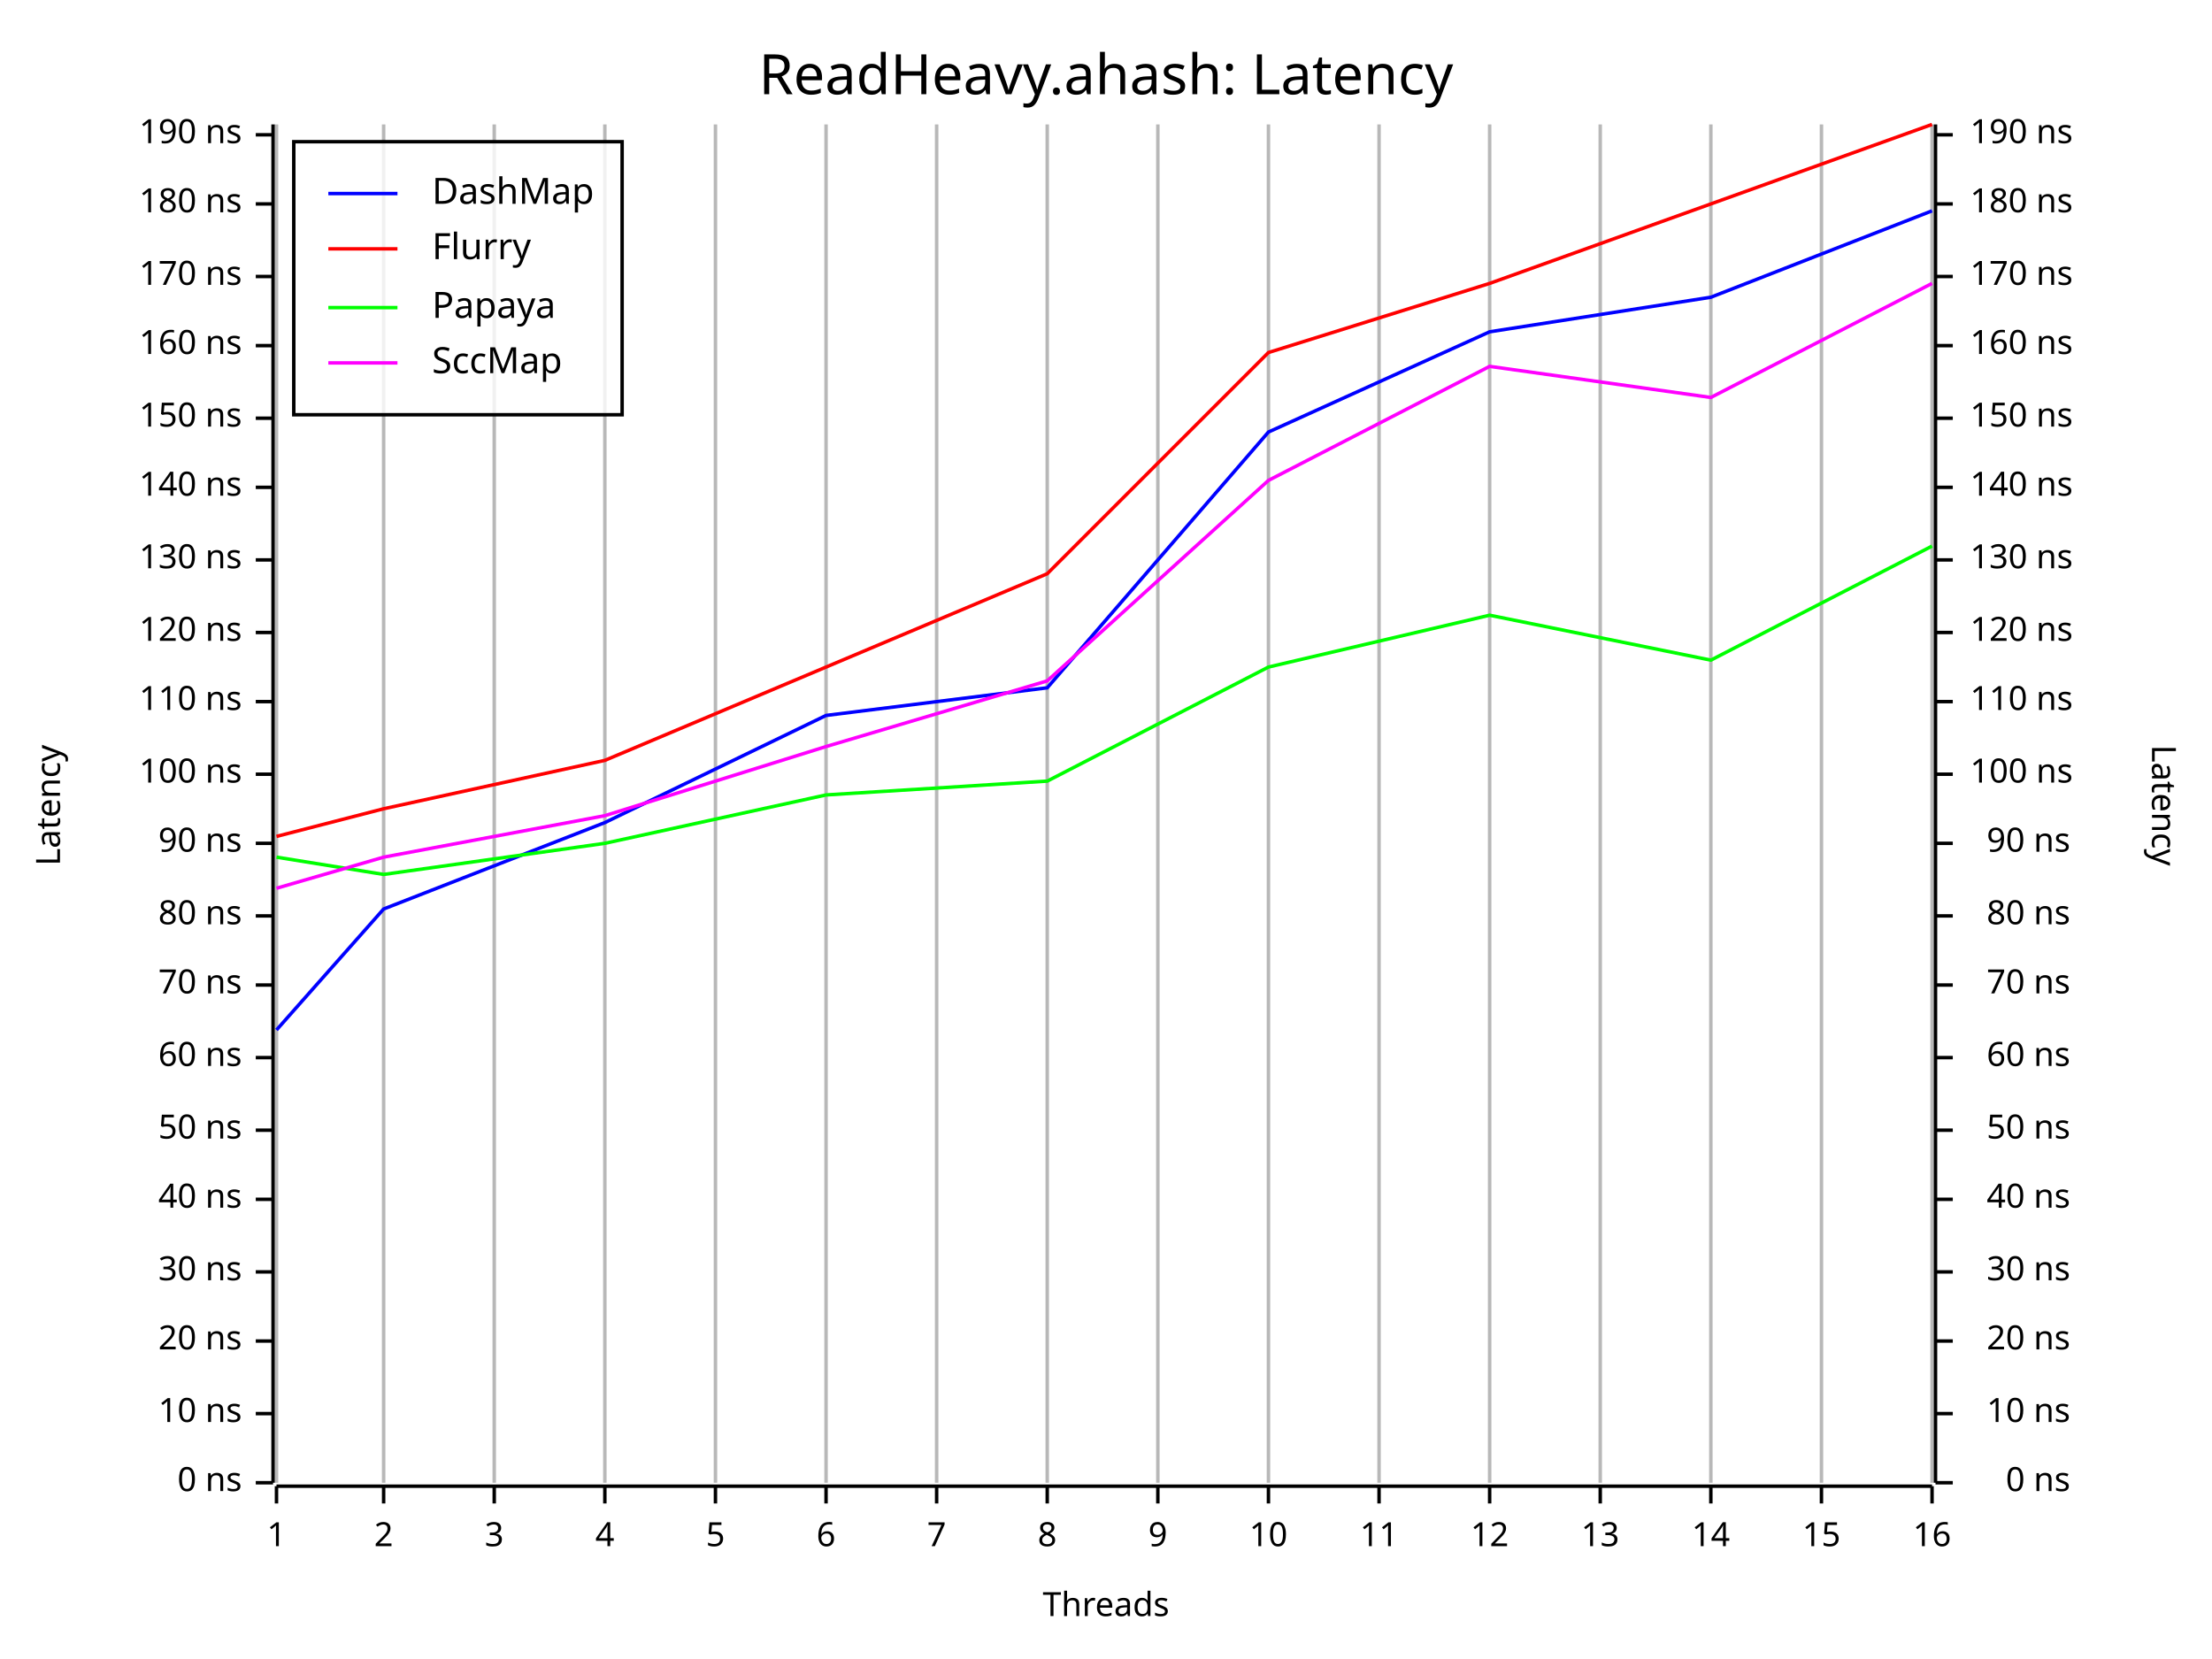
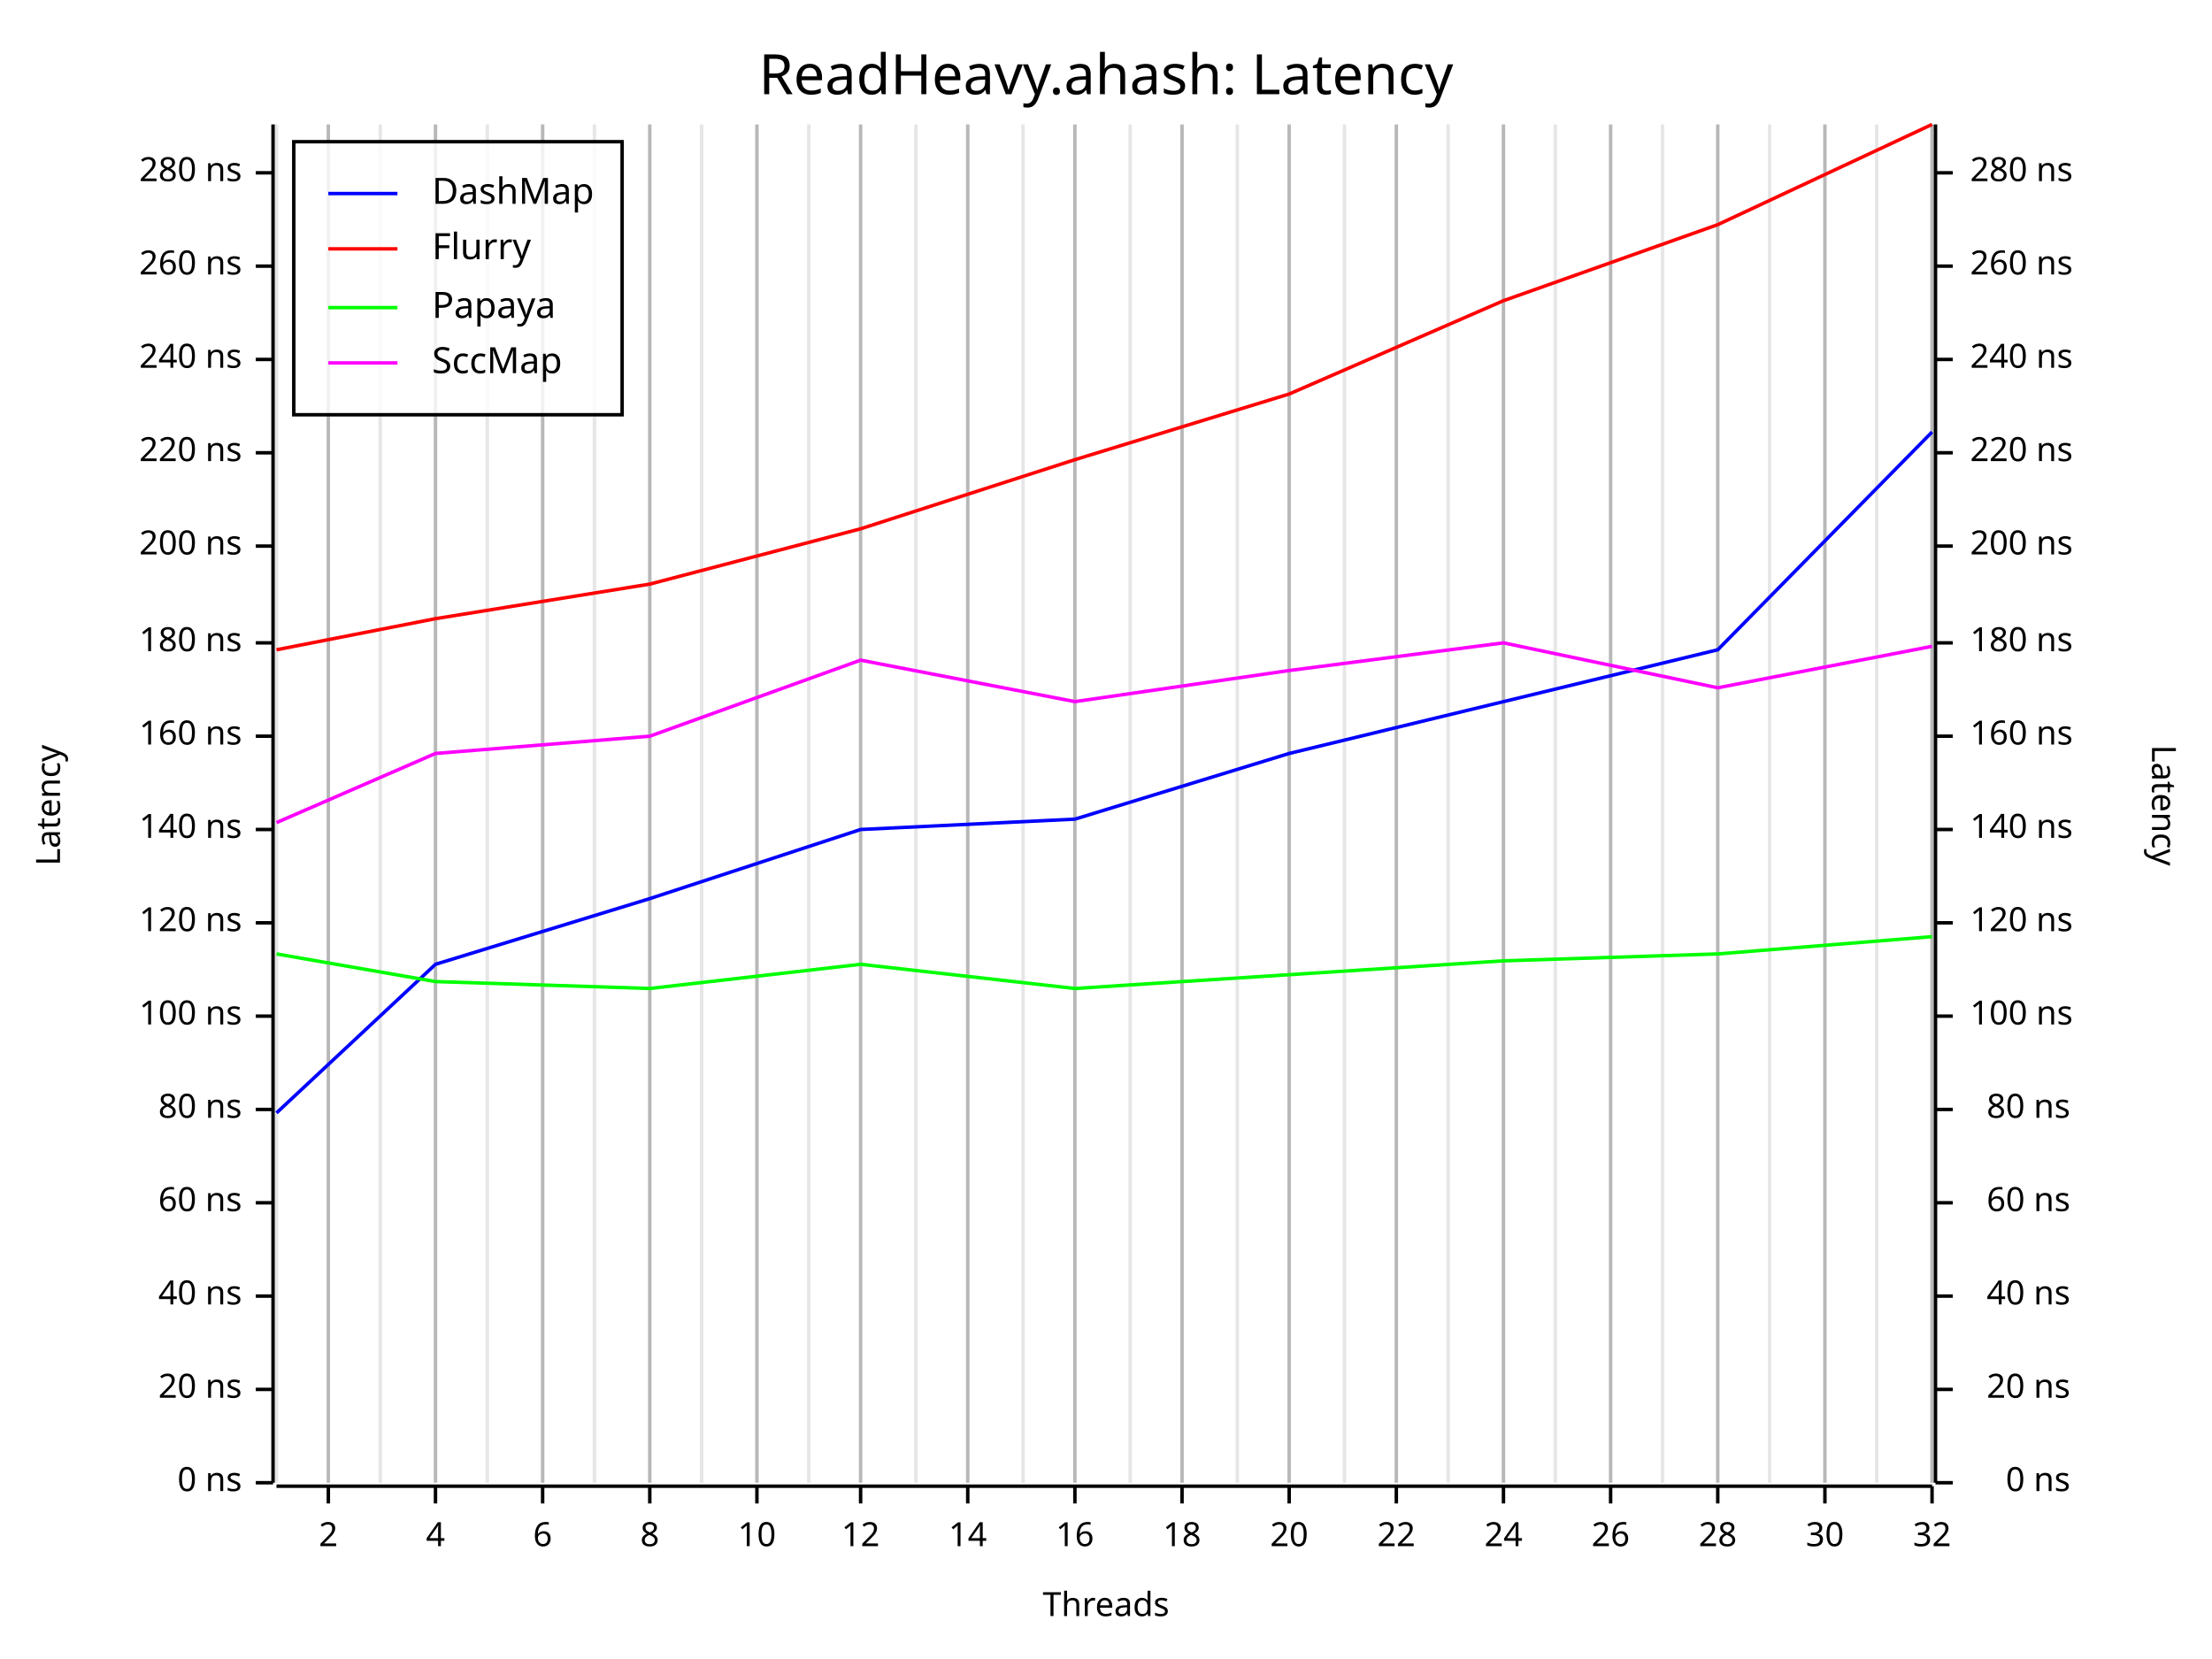
<svg xmlns="http://www.w3.org/2000/svg" width="640" height="480" viewBox="0 0 640 480">
  <rect x="0" y="0" width="640" height="480" opacity="1" fill="#FFFFFF" stroke="none" />
  <text x="320" y="15" dy="0.76em" text-anchor="middle" font-family="Fira Code" font-size="16.129" opacity="1" fill="#000000">
ReadHeavy.ahash: Latency
</text>
  <line opacity="0.1" stroke="#000000" stroke-width="1" x1="80" y1="429" x2="80" y2="36" />
-   <line opacity="0.1" stroke="#000000" stroke-width="1" x1="111" y1="429" x2="111" y2="36" />
-   <line opacity="0.1" stroke="#000000" stroke-width="1" x1="143" y1="429" x2="143" y2="36" />
-   <line opacity="0.1" stroke="#000000" stroke-width="1" x1="175" y1="429" x2="175" y2="36" />
-   <line opacity="0.1" stroke="#000000" stroke-width="1" x1="207" y1="429" x2="207" y2="36" />
-   <line opacity="0.1" stroke="#000000" stroke-width="1" x1="239" y1="429" x2="239" y2="36" />
-   <line opacity="0.1" stroke="#000000" stroke-width="1" x1="271" y1="429" x2="271" y2="36" />
-   <line opacity="0.1" stroke="#000000" stroke-width="1" x1="303" y1="429" x2="303" y2="36" />
-   <line opacity="0.1" stroke="#000000" stroke-width="1" x1="335" y1="429" x2="335" y2="36" />
-   <line opacity="0.1" stroke="#000000" stroke-width="1" x1="367" y1="429" x2="367" y2="36" />
-   <line opacity="0.1" stroke="#000000" stroke-width="1" x1="399" y1="429" x2="399" y2="36" />
-   <line opacity="0.1" stroke="#000000" stroke-width="1" x1="431" y1="429" x2="431" y2="36" />
-   <line opacity="0.1" stroke="#000000" stroke-width="1" x1="463" y1="429" x2="463" y2="36" />
-   <line opacity="0.1" stroke="#000000" stroke-width="1" x1="495" y1="429" x2="495" y2="36" />
-   <line opacity="0.1" stroke="#000000" stroke-width="1" x1="527" y1="429" x2="527" y2="36" />
+   <line opacity="0.1" stroke="#000000" stroke-width="1" x1="95" y1="429" x2="95" y2="36" />
+   <line opacity="0.1" stroke="#000000" stroke-width="1" x1="110" y1="429" x2="110" y2="36" />
+   <line opacity="0.1" stroke="#000000" stroke-width="1" x1="126" y1="429" x2="126" y2="36" />
+   <line opacity="0.1" stroke="#000000" stroke-width="1" x1="141" y1="429" x2="141" y2="36" />
+   <line opacity="0.1" stroke="#000000" stroke-width="1" x1="157" y1="429" x2="157" y2="36" />
+   <line opacity="0.1" stroke="#000000" stroke-width="1" x1="172" y1="429" x2="172" y2="36" />
+   <line opacity="0.1" stroke="#000000" stroke-width="1" x1="188" y1="429" x2="188" y2="36" />
+   <line opacity="0.1" stroke="#000000" stroke-width="1" x1="203" y1="429" x2="203" y2="36" />
+   <line opacity="0.1" stroke="#000000" stroke-width="1" x1="219" y1="429" x2="219" y2="36" />
+   <line opacity="0.1" stroke="#000000" stroke-width="1" x1="234" y1="429" x2="234" y2="36" />
+   <line opacity="0.1" stroke="#000000" stroke-width="1" x1="249" y1="429" x2="249" y2="36" />
+   <line opacity="0.1" stroke="#000000" stroke-width="1" x1="265" y1="429" x2="265" y2="36" />
+   <line opacity="0.1" stroke="#000000" stroke-width="1" x1="280" y1="429" x2="280" y2="36" />
+   <line opacity="0.1" stroke="#000000" stroke-width="1" x1="296" y1="429" x2="296" y2="36" />
+   <line opacity="0.1" stroke="#000000" stroke-width="1" x1="311" y1="429" x2="311" y2="36" />
+   <line opacity="0.1" stroke="#000000" stroke-width="1" x1="327" y1="429" x2="327" y2="36" />
+   <line opacity="0.1" stroke="#000000" stroke-width="1" x1="342" y1="429" x2="342" y2="36" />
+   <line opacity="0.1" stroke="#000000" stroke-width="1" x1="358" y1="429" x2="358" y2="36" />
+   <line opacity="0.1" stroke="#000000" stroke-width="1" x1="373" y1="429" x2="373" y2="36" />
+   <line opacity="0.1" stroke="#000000" stroke-width="1" x1="389" y1="429" x2="389" y2="36" />
+   <line opacity="0.1" stroke="#000000" stroke-width="1" x1="404" y1="429" x2="404" y2="36" />
+   <line opacity="0.1" stroke="#000000" stroke-width="1" x1="419" y1="429" x2="419" y2="36" />
+   <line opacity="0.1" stroke="#000000" stroke-width="1" x1="435" y1="429" x2="435" y2="36" />
+   <line opacity="0.1" stroke="#000000" stroke-width="1" x1="450" y1="429" x2="450" y2="36" />
+   <line opacity="0.1" stroke="#000000" stroke-width="1" x1="466" y1="429" x2="466" y2="36" />
+   <line opacity="0.1" stroke="#000000" stroke-width="1" x1="481" y1="429" x2="481" y2="36" />
+   <line opacity="0.1" stroke="#000000" stroke-width="1" x1="497" y1="429" x2="497" y2="36" />
+   <line opacity="0.1" stroke="#000000" stroke-width="1" x1="512" y1="429" x2="512" y2="36" />
+   <line opacity="0.1" stroke="#000000" stroke-width="1" x1="528" y1="429" x2="528" y2="36" />
+   <line opacity="0.1" stroke="#000000" stroke-width="1" x1="543" y1="429" x2="543" y2="36" />
  <line opacity="0.1" stroke="#000000" stroke-width="1" x1="559" y1="429" x2="559" y2="36" />
  <text x="10" y="233" dy="0.76em" text-anchor="middle" font-family="sans-serif" font-size="9.677" opacity="1" fill="#000000" transform="rotate(270, 10, 233)">
Latency
</text>
  <text x="320" y="470" dy="-0.5ex" text-anchor="middle" font-family="sans-serif" font-size="9.677" opacity="1" fill="#000000">
Threads
</text>
  <text x="630" y="233" dy="0.76em" text-anchor="middle" font-family="sans-serif" font-size="9.677" opacity="1" fill="#000000" transform="rotate(90, 630, 233)">
Latency
</text>
-   <line opacity="0.2" stroke="#000000" stroke-width="1" x1="80" y1="429" x2="80" y2="36" />
-   <line opacity="0.2" stroke="#000000" stroke-width="1" x1="111" y1="429" x2="111" y2="36" />
-   <line opacity="0.2" stroke="#000000" stroke-width="1" x1="143" y1="429" x2="143" y2="36" />
-   <line opacity="0.2" stroke="#000000" stroke-width="1" x1="175" y1="429" x2="175" y2="36" />
-   <line opacity="0.2" stroke="#000000" stroke-width="1" x1="207" y1="429" x2="207" y2="36" />
-   <line opacity="0.2" stroke="#000000" stroke-width="1" x1="239" y1="429" x2="239" y2="36" />
-   <line opacity="0.2" stroke="#000000" stroke-width="1" x1="271" y1="429" x2="271" y2="36" />
-   <line opacity="0.2" stroke="#000000" stroke-width="1" x1="303" y1="429" x2="303" y2="36" />
-   <line opacity="0.2" stroke="#000000" stroke-width="1" x1="335" y1="429" x2="335" y2="36" />
-   <line opacity="0.2" stroke="#000000" stroke-width="1" x1="367" y1="429" x2="367" y2="36" />
-   <line opacity="0.2" stroke="#000000" stroke-width="1" x1="399" y1="429" x2="399" y2="36" />
-   <line opacity="0.2" stroke="#000000" stroke-width="1" x1="431" y1="429" x2="431" y2="36" />
-   <line opacity="0.2" stroke="#000000" stroke-width="1" x1="463" y1="429" x2="463" y2="36" />
-   <line opacity="0.2" stroke="#000000" stroke-width="1" x1="495" y1="429" x2="495" y2="36" />
-   <line opacity="0.2" stroke="#000000" stroke-width="1" x1="527" y1="429" x2="527" y2="36" />
+   <line opacity="0.2" stroke="#000000" stroke-width="1" x1="95" y1="429" x2="95" y2="36" />
+   <line opacity="0.2" stroke="#000000" stroke-width="1" x1="126" y1="429" x2="126" y2="36" />
+   <line opacity="0.2" stroke="#000000" stroke-width="1" x1="157" y1="429" x2="157" y2="36" />
+   <line opacity="0.2" stroke="#000000" stroke-width="1" x1="188" y1="429" x2="188" y2="36" />
+   <line opacity="0.2" stroke="#000000" stroke-width="1" x1="219" y1="429" x2="219" y2="36" />
+   <line opacity="0.2" stroke="#000000" stroke-width="1" x1="249" y1="429" x2="249" y2="36" />
+   <line opacity="0.2" stroke="#000000" stroke-width="1" x1="280" y1="429" x2="280" y2="36" />
+   <line opacity="0.2" stroke="#000000" stroke-width="1" x1="311" y1="429" x2="311" y2="36" />
+   <line opacity="0.2" stroke="#000000" stroke-width="1" x1="342" y1="429" x2="342" y2="36" />
+   <line opacity="0.2" stroke="#000000" stroke-width="1" x1="373" y1="429" x2="373" y2="36" />
+   <line opacity="0.2" stroke="#000000" stroke-width="1" x1="404" y1="429" x2="404" y2="36" />
+   <line opacity="0.2" stroke="#000000" stroke-width="1" x1="435" y1="429" x2="435" y2="36" />
+   <line opacity="0.2" stroke="#000000" stroke-width="1" x1="466" y1="429" x2="466" y2="36" />
+   <line opacity="0.2" stroke="#000000" stroke-width="1" x1="497" y1="429" x2="497" y2="36" />
+   <line opacity="0.2" stroke="#000000" stroke-width="1" x1="528" y1="429" x2="528" y2="36" />
  <line opacity="0.2" stroke="#000000" stroke-width="1" x1="559" y1="429" x2="559" y2="36" />
  <polyline fill="none" opacity="1" stroke="#000000" stroke-width="1" points="79,36 79,429 " />
  <text x="70" y="429" dy="0.5ex" text-anchor="end" font-family="sans-serif" font-size="9.677" opacity="1" fill="#000000">
0 ns
</text>
  <polyline fill="none" opacity="1" stroke="#000000" stroke-width="1" points="74,429 79,429 " />
-   <text x="70" y="409" dy="0.5ex" text-anchor="end" font-family="sans-serif" font-size="9.677" opacity="1" fill="#000000">
- 10 ns
- </text>
-   <polyline fill="none" opacity="1" stroke="#000000" stroke-width="1" points="74,409 79,409 " />
-   <text x="70" y="388" dy="0.5ex" text-anchor="end" font-family="sans-serif" font-size="9.677" opacity="1" fill="#000000">
+   <text x="70" y="402" dy="0.5ex" text-anchor="end" font-family="sans-serif" font-size="9.677" opacity="1" fill="#000000">
20 ns
</text>
-   <polyline fill="none" opacity="1" stroke="#000000" stroke-width="1" points="74,388 79,388 " />
-   <text x="70" y="368" dy="0.5ex" text-anchor="end" font-family="sans-serif" font-size="9.677" opacity="1" fill="#000000">
- 30 ns
- </text>
-   <polyline fill="none" opacity="1" stroke="#000000" stroke-width="1" points="74,368 79,368 " />
-   <text x="70" y="347" dy="0.5ex" text-anchor="end" font-family="sans-serif" font-size="9.677" opacity="1" fill="#000000">
+   <polyline fill="none" opacity="1" stroke="#000000" stroke-width="1" points="74,402 79,402 " />
+   <text x="70" y="375" dy="0.5ex" text-anchor="end" font-family="sans-serif" font-size="9.677" opacity="1" fill="#000000">
40 ns
</text>
-   <polyline fill="none" opacity="1" stroke="#000000" stroke-width="1" points="74,347 79,347 " />
-   <text x="70" y="327" dy="0.5ex" text-anchor="end" font-family="sans-serif" font-size="9.677" opacity="1" fill="#000000">
- 50 ns
- </text>
-   <polyline fill="none" opacity="1" stroke="#000000" stroke-width="1" points="74,327 79,327 " />
-   <text x="70" y="306" dy="0.5ex" text-anchor="end" font-family="sans-serif" font-size="9.677" opacity="1" fill="#000000">
+   <polyline fill="none" opacity="1" stroke="#000000" stroke-width="1" points="74,375 79,375 " />
+   <text x="70" y="348" dy="0.5ex" text-anchor="end" font-family="sans-serif" font-size="9.677" opacity="1" fill="#000000">
60 ns
</text>
-   <polyline fill="none" opacity="1" stroke="#000000" stroke-width="1" points="74,306 79,306 " />
-   <text x="70" y="285" dy="0.5ex" text-anchor="end" font-family="sans-serif" font-size="9.677" opacity="1" fill="#000000">
- 70 ns
- </text>
-   <polyline fill="none" opacity="1" stroke="#000000" stroke-width="1" points="74,285 79,285 " />
-   <text x="70" y="265" dy="0.5ex" text-anchor="end" font-family="sans-serif" font-size="9.677" opacity="1" fill="#000000">
+   <polyline fill="none" opacity="1" stroke="#000000" stroke-width="1" points="74,348 79,348 " />
+   <text x="70" y="321" dy="0.5ex" text-anchor="end" font-family="sans-serif" font-size="9.677" opacity="1" fill="#000000">
80 ns
</text>
-   <polyline fill="none" opacity="1" stroke="#000000" stroke-width="1" points="74,265 79,265 " />
-   <text x="70" y="244" dy="0.5ex" text-anchor="end" font-family="sans-serif" font-size="9.677" opacity="1" fill="#000000">
- 90 ns
- </text>
-   <polyline fill="none" opacity="1" stroke="#000000" stroke-width="1" points="74,244 79,244 " />
-   <text x="70" y="224" dy="0.5ex" text-anchor="end" font-family="sans-serif" font-size="9.677" opacity="1" fill="#000000">
+   <polyline fill="none" opacity="1" stroke="#000000" stroke-width="1" points="74,321 79,321 " />
+   <text x="70" y="294" dy="0.5ex" text-anchor="end" font-family="sans-serif" font-size="9.677" opacity="1" fill="#000000">
100 ns
</text>
-   <polyline fill="none" opacity="1" stroke="#000000" stroke-width="1" points="74,224 79,224 " />
-   <text x="70" y="203" dy="0.5ex" text-anchor="end" font-family="sans-serif" font-size="9.677" opacity="1" fill="#000000">
- 110 ns
- </text>
-   <polyline fill="none" opacity="1" stroke="#000000" stroke-width="1" points="74,203 79,203 " />
-   <text x="70" y="183" dy="0.5ex" text-anchor="end" font-family="sans-serif" font-size="9.677" opacity="1" fill="#000000">
+   <polyline fill="none" opacity="1" stroke="#000000" stroke-width="1" points="74,294 79,294 " />
+   <text x="70" y="267" dy="0.5ex" text-anchor="end" font-family="sans-serif" font-size="9.677" opacity="1" fill="#000000">
120 ns
</text>
-   <polyline fill="none" opacity="1" stroke="#000000" stroke-width="1" points="74,183 79,183 " />
-   <text x="70" y="162" dy="0.5ex" text-anchor="end" font-family="sans-serif" font-size="9.677" opacity="1" fill="#000000">
- 130 ns
- </text>
-   <polyline fill="none" opacity="1" stroke="#000000" stroke-width="1" points="74,162 79,162 " />
-   <text x="70" y="141" dy="0.5ex" text-anchor="end" font-family="sans-serif" font-size="9.677" opacity="1" fill="#000000">
+   <polyline fill="none" opacity="1" stroke="#000000" stroke-width="1" points="74,267 79,267 " />
+   <text x="70" y="240" dy="0.5ex" text-anchor="end" font-family="sans-serif" font-size="9.677" opacity="1" fill="#000000">
140 ns
</text>
-   <polyline fill="none" opacity="1" stroke="#000000" stroke-width="1" points="74,141 79,141 " />
-   <text x="70" y="121" dy="0.5ex" text-anchor="end" font-family="sans-serif" font-size="9.677" opacity="1" fill="#000000">
- 150 ns
- </text>
-   <polyline fill="none" opacity="1" stroke="#000000" stroke-width="1" points="74,121 79,121 " />
-   <text x="70" y="100" dy="0.5ex" text-anchor="end" font-family="sans-serif" font-size="9.677" opacity="1" fill="#000000">
+   <polyline fill="none" opacity="1" stroke="#000000" stroke-width="1" points="74,240 79,240 " />
+   <text x="70" y="213" dy="0.5ex" text-anchor="end" font-family="sans-serif" font-size="9.677" opacity="1" fill="#000000">
160 ns
</text>
-   <polyline fill="none" opacity="1" stroke="#000000" stroke-width="1" points="74,100 79,100 " />
-   <text x="70" y="80" dy="0.5ex" text-anchor="end" font-family="sans-serif" font-size="9.677" opacity="1" fill="#000000">
- 170 ns
- </text>
-   <polyline fill="none" opacity="1" stroke="#000000" stroke-width="1" points="74,80 79,80 " />
-   <text x="70" y="59" dy="0.5ex" text-anchor="end" font-family="sans-serif" font-size="9.677" opacity="1" fill="#000000">
+   <polyline fill="none" opacity="1" stroke="#000000" stroke-width="1" points="74,213 79,213 " />
+   <text x="70" y="186" dy="0.5ex" text-anchor="end" font-family="sans-serif" font-size="9.677" opacity="1" fill="#000000">
180 ns
</text>
-   <polyline fill="none" opacity="1" stroke="#000000" stroke-width="1" points="74,59 79,59 " />
-   <text x="70" y="39" dy="0.5ex" text-anchor="end" font-family="sans-serif" font-size="9.677" opacity="1" fill="#000000">
- 190 ns
- </text>
-   <polyline fill="none" opacity="1" stroke="#000000" stroke-width="1" points="74,39 79,39 " />
+   <polyline fill="none" opacity="1" stroke="#000000" stroke-width="1" points="74,186 79,186 " />
+   <text x="70" y="158" dy="0.5ex" text-anchor="end" font-family="sans-serif" font-size="9.677" opacity="1" fill="#000000">
+ 200 ns
+ </text>
+   <polyline fill="none" opacity="1" stroke="#000000" stroke-width="1" points="74,158 79,158 " />
+   <text x="70" y="131" dy="0.5ex" text-anchor="end" font-family="sans-serif" font-size="9.677" opacity="1" fill="#000000">
+ 220 ns
+ </text>
+   <polyline fill="none" opacity="1" stroke="#000000" stroke-width="1" points="74,131 79,131 " />
+   <text x="70" y="104" dy="0.5ex" text-anchor="end" font-family="sans-serif" font-size="9.677" opacity="1" fill="#000000">
+ 240 ns
+ </text>
+   <polyline fill="none" opacity="1" stroke="#000000" stroke-width="1" points="74,104 79,104 " />
+   <text x="70" y="77" dy="0.5ex" text-anchor="end" font-family="sans-serif" font-size="9.677" opacity="1" fill="#000000">
+ 260 ns
+ </text>
+   <polyline fill="none" opacity="1" stroke="#000000" stroke-width="1" points="74,77 79,77 " />
+   <text x="70" y="50" dy="0.5ex" text-anchor="end" font-family="sans-serif" font-size="9.677" opacity="1" fill="#000000">
+ 280 ns
+ </text>
+   <polyline fill="none" opacity="1" stroke="#000000" stroke-width="1" points="74,50 79,50 " />
  <polyline fill="none" opacity="1" stroke="#000000" stroke-width="1" points="80,430 559,430 " />
-   <text x="80" y="440" dy="0.76em" text-anchor="middle" font-family="sans-serif" font-size="9.677" opacity="1" fill="#000000">
- 1
- </text>
-   <polyline fill="none" opacity="1" stroke="#000000" stroke-width="1" points="80,430 80,435 " />
-   <text x="111" y="440" dy="0.76em" text-anchor="middle" font-family="sans-serif" font-size="9.677" opacity="1" fill="#000000">
+   <text x="95" y="440" dy="0.76em" text-anchor="middle" font-family="sans-serif" font-size="9.677" opacity="1" fill="#000000">
2
</text>
-   <polyline fill="none" opacity="1" stroke="#000000" stroke-width="1" points="111,430 111,435 " />
-   <text x="143" y="440" dy="0.76em" text-anchor="middle" font-family="sans-serif" font-size="9.677" opacity="1" fill="#000000">
- 3
- </text>
-   <polyline fill="none" opacity="1" stroke="#000000" stroke-width="1" points="143,430 143,435 " />
-   <text x="175" y="440" dy="0.76em" text-anchor="middle" font-family="sans-serif" font-size="9.677" opacity="1" fill="#000000">
+   <polyline fill="none" opacity="1" stroke="#000000" stroke-width="1" points="95,430 95,435 " />
+   <text x="126" y="440" dy="0.76em" text-anchor="middle" font-family="sans-serif" font-size="9.677" opacity="1" fill="#000000">
4
</text>
-   <polyline fill="none" opacity="1" stroke="#000000" stroke-width="1" points="175,430 175,435 " />
-   <text x="207" y="440" dy="0.76em" text-anchor="middle" font-family="sans-serif" font-size="9.677" opacity="1" fill="#000000">
- 5
- </text>
-   <polyline fill="none" opacity="1" stroke="#000000" stroke-width="1" points="207,430 207,435 " />
-   <text x="239" y="440" dy="0.76em" text-anchor="middle" font-family="sans-serif" font-size="9.677" opacity="1" fill="#000000">
+   <polyline fill="none" opacity="1" stroke="#000000" stroke-width="1" points="126,430 126,435 " />
+   <text x="157" y="440" dy="0.76em" text-anchor="middle" font-family="sans-serif" font-size="9.677" opacity="1" fill="#000000">
6
</text>
-   <polyline fill="none" opacity="1" stroke="#000000" stroke-width="1" points="239,430 239,435 " />
-   <text x="271" y="440" dy="0.76em" text-anchor="middle" font-family="sans-serif" font-size="9.677" opacity="1" fill="#000000">
- 7
- </text>
-   <polyline fill="none" opacity="1" stroke="#000000" stroke-width="1" points="271,430 271,435 " />
-   <text x="303" y="440" dy="0.76em" text-anchor="middle" font-family="sans-serif" font-size="9.677" opacity="1" fill="#000000">
+   <polyline fill="none" opacity="1" stroke="#000000" stroke-width="1" points="157,430 157,435 " />
+   <text x="188" y="440" dy="0.76em" text-anchor="middle" font-family="sans-serif" font-size="9.677" opacity="1" fill="#000000">
8
</text>
-   <polyline fill="none" opacity="1" stroke="#000000" stroke-width="1" points="303,430 303,435 " />
-   <text x="335" y="440" dy="0.76em" text-anchor="middle" font-family="sans-serif" font-size="9.677" opacity="1" fill="#000000">
- 9
- </text>
-   <polyline fill="none" opacity="1" stroke="#000000" stroke-width="1" points="335,430 335,435 " />
-   <text x="367" y="440" dy="0.76em" text-anchor="middle" font-family="sans-serif" font-size="9.677" opacity="1" fill="#000000">
+   <polyline fill="none" opacity="1" stroke="#000000" stroke-width="1" points="188,430 188,435 " />
+   <text x="219" y="440" dy="0.76em" text-anchor="middle" font-family="sans-serif" font-size="9.677" opacity="1" fill="#000000">
10
</text>
-   <polyline fill="none" opacity="1" stroke="#000000" stroke-width="1" points="367,430 367,435 " />
-   <text x="399" y="440" dy="0.76em" text-anchor="middle" font-family="sans-serif" font-size="9.677" opacity="1" fill="#000000">
- 11
- </text>
-   <polyline fill="none" opacity="1" stroke="#000000" stroke-width="1" points="399,430 399,435 " />
-   <text x="431" y="440" dy="0.76em" text-anchor="middle" font-family="sans-serif" font-size="9.677" opacity="1" fill="#000000">
+   <polyline fill="none" opacity="1" stroke="#000000" stroke-width="1" points="219,430 219,435 " />
+   <text x="249" y="440" dy="0.76em" text-anchor="middle" font-family="sans-serif" font-size="9.677" opacity="1" fill="#000000">
12
</text>
-   <polyline fill="none" opacity="1" stroke="#000000" stroke-width="1" points="431,430 431,435 " />
-   <text x="463" y="440" dy="0.76em" text-anchor="middle" font-family="sans-serif" font-size="9.677" opacity="1" fill="#000000">
- 13
- </text>
-   <polyline fill="none" opacity="1" stroke="#000000" stroke-width="1" points="463,430 463,435 " />
-   <text x="495" y="440" dy="0.76em" text-anchor="middle" font-family="sans-serif" font-size="9.677" opacity="1" fill="#000000">
+   <polyline fill="none" opacity="1" stroke="#000000" stroke-width="1" points="249,430 249,435 " />
+   <text x="280" y="440" dy="0.76em" text-anchor="middle" font-family="sans-serif" font-size="9.677" opacity="1" fill="#000000">
14
</text>
-   <polyline fill="none" opacity="1" stroke="#000000" stroke-width="1" points="495,430 495,435 " />
-   <text x="527" y="440" dy="0.76em" text-anchor="middle" font-family="sans-serif" font-size="9.677" opacity="1" fill="#000000">
- 15
- </text>
-   <polyline fill="none" opacity="1" stroke="#000000" stroke-width="1" points="527,430 527,435 " />
+   <polyline fill="none" opacity="1" stroke="#000000" stroke-width="1" points="280,430 280,435 " />
+   <text x="311" y="440" dy="0.76em" text-anchor="middle" font-family="sans-serif" font-size="9.677" opacity="1" fill="#000000">
+ 16
+ </text>
+   <polyline fill="none" opacity="1" stroke="#000000" stroke-width="1" points="311,430 311,435 " />
+   <text x="342" y="440" dy="0.76em" text-anchor="middle" font-family="sans-serif" font-size="9.677" opacity="1" fill="#000000">
+ 18
+ </text>
+   <polyline fill="none" opacity="1" stroke="#000000" stroke-width="1" points="342,430 342,435 " />
+   <text x="373" y="440" dy="0.76em" text-anchor="middle" font-family="sans-serif" font-size="9.677" opacity="1" fill="#000000">
+ 20
+ </text>
+   <polyline fill="none" opacity="1" stroke="#000000" stroke-width="1" points="373,430 373,435 " />
+   <text x="404" y="440" dy="0.76em" text-anchor="middle" font-family="sans-serif" font-size="9.677" opacity="1" fill="#000000">
+ 22
+ </text>
+   <polyline fill="none" opacity="1" stroke="#000000" stroke-width="1" points="404,430 404,435 " />
+   <text x="435" y="440" dy="0.76em" text-anchor="middle" font-family="sans-serif" font-size="9.677" opacity="1" fill="#000000">
+ 24
+ </text>
+   <polyline fill="none" opacity="1" stroke="#000000" stroke-width="1" points="435,430 435,435 " />
+   <text x="466" y="440" dy="0.76em" text-anchor="middle" font-family="sans-serif" font-size="9.677" opacity="1" fill="#000000">
+ 26
+ </text>
+   <polyline fill="none" opacity="1" stroke="#000000" stroke-width="1" points="466,430 466,435 " />
+   <text x="497" y="440" dy="0.76em" text-anchor="middle" font-family="sans-serif" font-size="9.677" opacity="1" fill="#000000">
+ 28
+ </text>
+   <polyline fill="none" opacity="1" stroke="#000000" stroke-width="1" points="497,430 497,435 " />
+   <text x="528" y="440" dy="0.76em" text-anchor="middle" font-family="sans-serif" font-size="9.677" opacity="1" fill="#000000">
+ 30
+ </text>
+   <polyline fill="none" opacity="1" stroke="#000000" stroke-width="1" points="528,430 528,435 " />
  <text x="559" y="440" dy="0.76em" text-anchor="middle" font-family="sans-serif" font-size="9.677" opacity="1" fill="#000000">
- 16
+ 32
</text>
  <polyline fill="none" opacity="1" stroke="#000000" stroke-width="1" points="559,430 559,435 " />
  <polyline fill="none" opacity="1" stroke="#000000" stroke-width="1" points="560,36 560,429 " />
  <text x="599" y="429" dy="0.5ex" text-anchor="end" font-family="sans-serif" font-size="9.677" opacity="1" fill="#000000">
0 ns
</text>
  <polyline fill="none" opacity="1" stroke="#000000" stroke-width="1" points="560,429 565,429 " />
-   <text x="599" y="409" dy="0.5ex" text-anchor="end" font-family="sans-serif" font-size="9.677" opacity="1" fill="#000000">
- 10 ns
- </text>
-   <polyline fill="none" opacity="1" stroke="#000000" stroke-width="1" points="560,409 565,409 " />
-   <text x="599" y="388" dy="0.5ex" text-anchor="end" font-family="sans-serif" font-size="9.677" opacity="1" fill="#000000">
+   <text x="599" y="402" dy="0.5ex" text-anchor="end" font-family="sans-serif" font-size="9.677" opacity="1" fill="#000000">
20 ns
</text>
-   <polyline fill="none" opacity="1" stroke="#000000" stroke-width="1" points="560,388 565,388 " />
-   <text x="599" y="368" dy="0.5ex" text-anchor="end" font-family="sans-serif" font-size="9.677" opacity="1" fill="#000000">
- 30 ns
- </text>
-   <polyline fill="none" opacity="1" stroke="#000000" stroke-width="1" points="560,368 565,368 " />
-   <text x="599" y="347" dy="0.5ex" text-anchor="end" font-family="sans-serif" font-size="9.677" opacity="1" fill="#000000">
+   <polyline fill="none" opacity="1" stroke="#000000" stroke-width="1" points="560,402 565,402 " />
+   <text x="599" y="375" dy="0.5ex" text-anchor="end" font-family="sans-serif" font-size="9.677" opacity="1" fill="#000000">
40 ns
</text>
-   <polyline fill="none" opacity="1" stroke="#000000" stroke-width="1" points="560,347 565,347 " />
-   <text x="599" y="327" dy="0.5ex" text-anchor="end" font-family="sans-serif" font-size="9.677" opacity="1" fill="#000000">
- 50 ns
- </text>
-   <polyline fill="none" opacity="1" stroke="#000000" stroke-width="1" points="560,327 565,327 " />
-   <text x="599" y="306" dy="0.5ex" text-anchor="end" font-family="sans-serif" font-size="9.677" opacity="1" fill="#000000">
+   <polyline fill="none" opacity="1" stroke="#000000" stroke-width="1" points="560,375 565,375 " />
+   <text x="599" y="348" dy="0.5ex" text-anchor="end" font-family="sans-serif" font-size="9.677" opacity="1" fill="#000000">
60 ns
</text>
-   <polyline fill="none" opacity="1" stroke="#000000" stroke-width="1" points="560,306 565,306 " />
-   <text x="599" y="285" dy="0.5ex" text-anchor="end" font-family="sans-serif" font-size="9.677" opacity="1" fill="#000000">
- 70 ns
- </text>
-   <polyline fill="none" opacity="1" stroke="#000000" stroke-width="1" points="560,285 565,285 " />
-   <text x="599" y="265" dy="0.5ex" text-anchor="end" font-family="sans-serif" font-size="9.677" opacity="1" fill="#000000">
+   <polyline fill="none" opacity="1" stroke="#000000" stroke-width="1" points="560,348 565,348 " />
+   <text x="599" y="321" dy="0.5ex" text-anchor="end" font-family="sans-serif" font-size="9.677" opacity="1" fill="#000000">
80 ns
</text>
-   <polyline fill="none" opacity="1" stroke="#000000" stroke-width="1" points="560,265 565,265 " />
-   <text x="599" y="244" dy="0.5ex" text-anchor="end" font-family="sans-serif" font-size="9.677" opacity="1" fill="#000000">
- 90 ns
- </text>
-   <polyline fill="none" opacity="1" stroke="#000000" stroke-width="1" points="560,244 565,244 " />
-   <text x="570" y="224" dy="0.5ex" text-anchor="start" font-family="sans-serif" font-size="9.677" opacity="1" fill="#000000">
+   <polyline fill="none" opacity="1" stroke="#000000" stroke-width="1" points="560,321 565,321 " />
+   <text x="570" y="294" dy="0.5ex" text-anchor="start" font-family="sans-serif" font-size="9.677" opacity="1" fill="#000000">
100 ns
</text>
-   <polyline fill="none" opacity="1" stroke="#000000" stroke-width="1" points="560,224 565,224 " />
-   <text x="570" y="203" dy="0.5ex" text-anchor="start" font-family="sans-serif" font-size="9.677" opacity="1" fill="#000000">
- 110 ns
- </text>
-   <polyline fill="none" opacity="1" stroke="#000000" stroke-width="1" points="560,203 565,203 " />
-   <text x="570" y="183" dy="0.5ex" text-anchor="start" font-family="sans-serif" font-size="9.677" opacity="1" fill="#000000">
+   <polyline fill="none" opacity="1" stroke="#000000" stroke-width="1" points="560,294 565,294 " />
+   <text x="570" y="267" dy="0.5ex" text-anchor="start" font-family="sans-serif" font-size="9.677" opacity="1" fill="#000000">
120 ns
</text>
-   <polyline fill="none" opacity="1" stroke="#000000" stroke-width="1" points="560,183 565,183 " />
-   <text x="570" y="162" dy="0.5ex" text-anchor="start" font-family="sans-serif" font-size="9.677" opacity="1" fill="#000000">
- 130 ns
- </text>
-   <polyline fill="none" opacity="1" stroke="#000000" stroke-width="1" points="560,162 565,162 " />
-   <text x="570" y="141" dy="0.5ex" text-anchor="start" font-family="sans-serif" font-size="9.677" opacity="1" fill="#000000">
+   <polyline fill="none" opacity="1" stroke="#000000" stroke-width="1" points="560,267 565,267 " />
+   <text x="570" y="240" dy="0.5ex" text-anchor="start" font-family="sans-serif" font-size="9.677" opacity="1" fill="#000000">
140 ns
</text>
-   <polyline fill="none" opacity="1" stroke="#000000" stroke-width="1" points="560,141 565,141 " />
-   <text x="570" y="121" dy="0.5ex" text-anchor="start" font-family="sans-serif" font-size="9.677" opacity="1" fill="#000000">
- 150 ns
- </text>
-   <polyline fill="none" opacity="1" stroke="#000000" stroke-width="1" points="560,121 565,121 " />
-   <text x="570" y="100" dy="0.5ex" text-anchor="start" font-family="sans-serif" font-size="9.677" opacity="1" fill="#000000">
+   <polyline fill="none" opacity="1" stroke="#000000" stroke-width="1" points="560,240 565,240 " />
+   <text x="570" y="213" dy="0.5ex" text-anchor="start" font-family="sans-serif" font-size="9.677" opacity="1" fill="#000000">
160 ns
</text>
-   <polyline fill="none" opacity="1" stroke="#000000" stroke-width="1" points="560,100 565,100 " />
-   <text x="570" y="80" dy="0.5ex" text-anchor="start" font-family="sans-serif" font-size="9.677" opacity="1" fill="#000000">
- 170 ns
- </text>
-   <polyline fill="none" opacity="1" stroke="#000000" stroke-width="1" points="560,80 565,80 " />
-   <text x="570" y="59" dy="0.5ex" text-anchor="start" font-family="sans-serif" font-size="9.677" opacity="1" fill="#000000">
+   <polyline fill="none" opacity="1" stroke="#000000" stroke-width="1" points="560,213 565,213 " />
+   <text x="570" y="186" dy="0.5ex" text-anchor="start" font-family="sans-serif" font-size="9.677" opacity="1" fill="#000000">
180 ns
</text>
-   <polyline fill="none" opacity="1" stroke="#000000" stroke-width="1" points="560,59 565,59 " />
-   <text x="570" y="39" dy="0.5ex" text-anchor="start" font-family="sans-serif" font-size="9.677" opacity="1" fill="#000000">
- 190 ns
- </text>
-   <polyline fill="none" opacity="1" stroke="#000000" stroke-width="1" points="560,39 565,39 " />
-   <polyline fill="none" opacity="1" stroke="#0000FF" stroke-width="1" points="80,298 111,263 175,238 239,207 303,199 367,125 431,96 495,86 559,61 " />
-   <polyline fill="none" opacity="1" stroke="#FF0000" stroke-width="1" points="80,242 111,234 175,220 239,193 303,166 367,102 431,82 495,59 559,36 " />
-   <polyline fill="none" opacity="1" stroke="#00FF00" stroke-width="1" points="80,248 111,253 175,244 239,230 303,226 367,193 431,178 495,191 559,158 " />
-   <polyline fill="none" opacity="1" stroke="#FF00FF" stroke-width="1" points="80,257 111,248 175,236 239,216 303,197 367,139 431,106 495,115 559,82 " />
+   <polyline fill="none" opacity="1" stroke="#000000" stroke-width="1" points="560,186 565,186 " />
+   <text x="570" y="158" dy="0.5ex" text-anchor="start" font-family="sans-serif" font-size="9.677" opacity="1" fill="#000000">
+ 200 ns
+ </text>
+   <polyline fill="none" opacity="1" stroke="#000000" stroke-width="1" points="560,158 565,158 " />
+   <text x="570" y="131" dy="0.5ex" text-anchor="start" font-family="sans-serif" font-size="9.677" opacity="1" fill="#000000">
+ 220 ns
+ </text>
+   <polyline fill="none" opacity="1" stroke="#000000" stroke-width="1" points="560,131 565,131 " />
+   <text x="570" y="104" dy="0.5ex" text-anchor="start" font-family="sans-serif" font-size="9.677" opacity="1" fill="#000000">
+ 240 ns
+ </text>
+   <polyline fill="none" opacity="1" stroke="#000000" stroke-width="1" points="560,104 565,104 " />
+   <text x="570" y="77" dy="0.5ex" text-anchor="start" font-family="sans-serif" font-size="9.677" opacity="1" fill="#000000">
+ 260 ns
+ </text>
+   <polyline fill="none" opacity="1" stroke="#000000" stroke-width="1" points="560,77 565,77 " />
+   <text x="570" y="50" dy="0.5ex" text-anchor="start" font-family="sans-serif" font-size="9.677" opacity="1" fill="#000000">
+ 280 ns
+ </text>
+   <polyline fill="none" opacity="1" stroke="#000000" stroke-width="1" points="560,50 565,50 " />
+   <polyline fill="none" opacity="1" stroke="#0000FF" stroke-width="1" points="80,322 126,279 188,260 249,240 311,237 373,218 435,203 497,188 559,125 " />
+   <polyline fill="none" opacity="1" stroke="#FF0000" stroke-width="1" points="80,188 126,179 188,169 249,153 311,133 373,114 435,87 497,65 559,36 " />
+   <polyline fill="none" opacity="1" stroke="#00FF00" stroke-width="1" points="80,276 126,284 188,286 249,279 311,286 373,282 435,278 497,276 559,271 " />
+   <polyline fill="none" opacity="1" stroke="#FF00FF" stroke-width="1" points="80,238 126,218 188,213 249,191 311,203 373,194 435,186 497,199 559,187 " />
  <rect x="85" y="41" width="95" height="79" opacity="0.8" fill="#FFFFFF" stroke="none" />
  <rect x="85" y="41" width="95" height="79" opacity="1" fill="none" stroke="#000000" />
  <text x="125" y="51" dy="0.76em" text-anchor="start" font-family="Fira Code" font-size="10.484" opacity="1" fill="#000000">
DashMap
</text>
  <text x="125" y="67" dy="0.76em" text-anchor="start" font-family="Fira Code" font-size="10.484" opacity="1" fill="#000000">
Flurry
</text>
  <text x="125" y="84" dy="0.76em" text-anchor="start" font-family="Fira Code" font-size="10.484" opacity="1" fill="#000000">
Papaya
</text>
  <text x="125" y="100" dy="0.76em" text-anchor="start" font-family="Fira Code" font-size="10.484" opacity="1" fill="#000000">
SccMap
</text>
  <polyline fill="none" opacity="1" stroke="#0000FF" stroke-width="1" points="95,56 115,56 " />
  <polyline fill="none" opacity="1" stroke="#FF0000" stroke-width="1" points="95,72 115,72 " />
  <polyline fill="none" opacity="1" stroke="#00FF00" stroke-width="1" points="95,89 115,89 " />
  <polyline fill="none" opacity="1" stroke="#FF00FF" stroke-width="1" points="95,105 115,105 " />
</svg>
